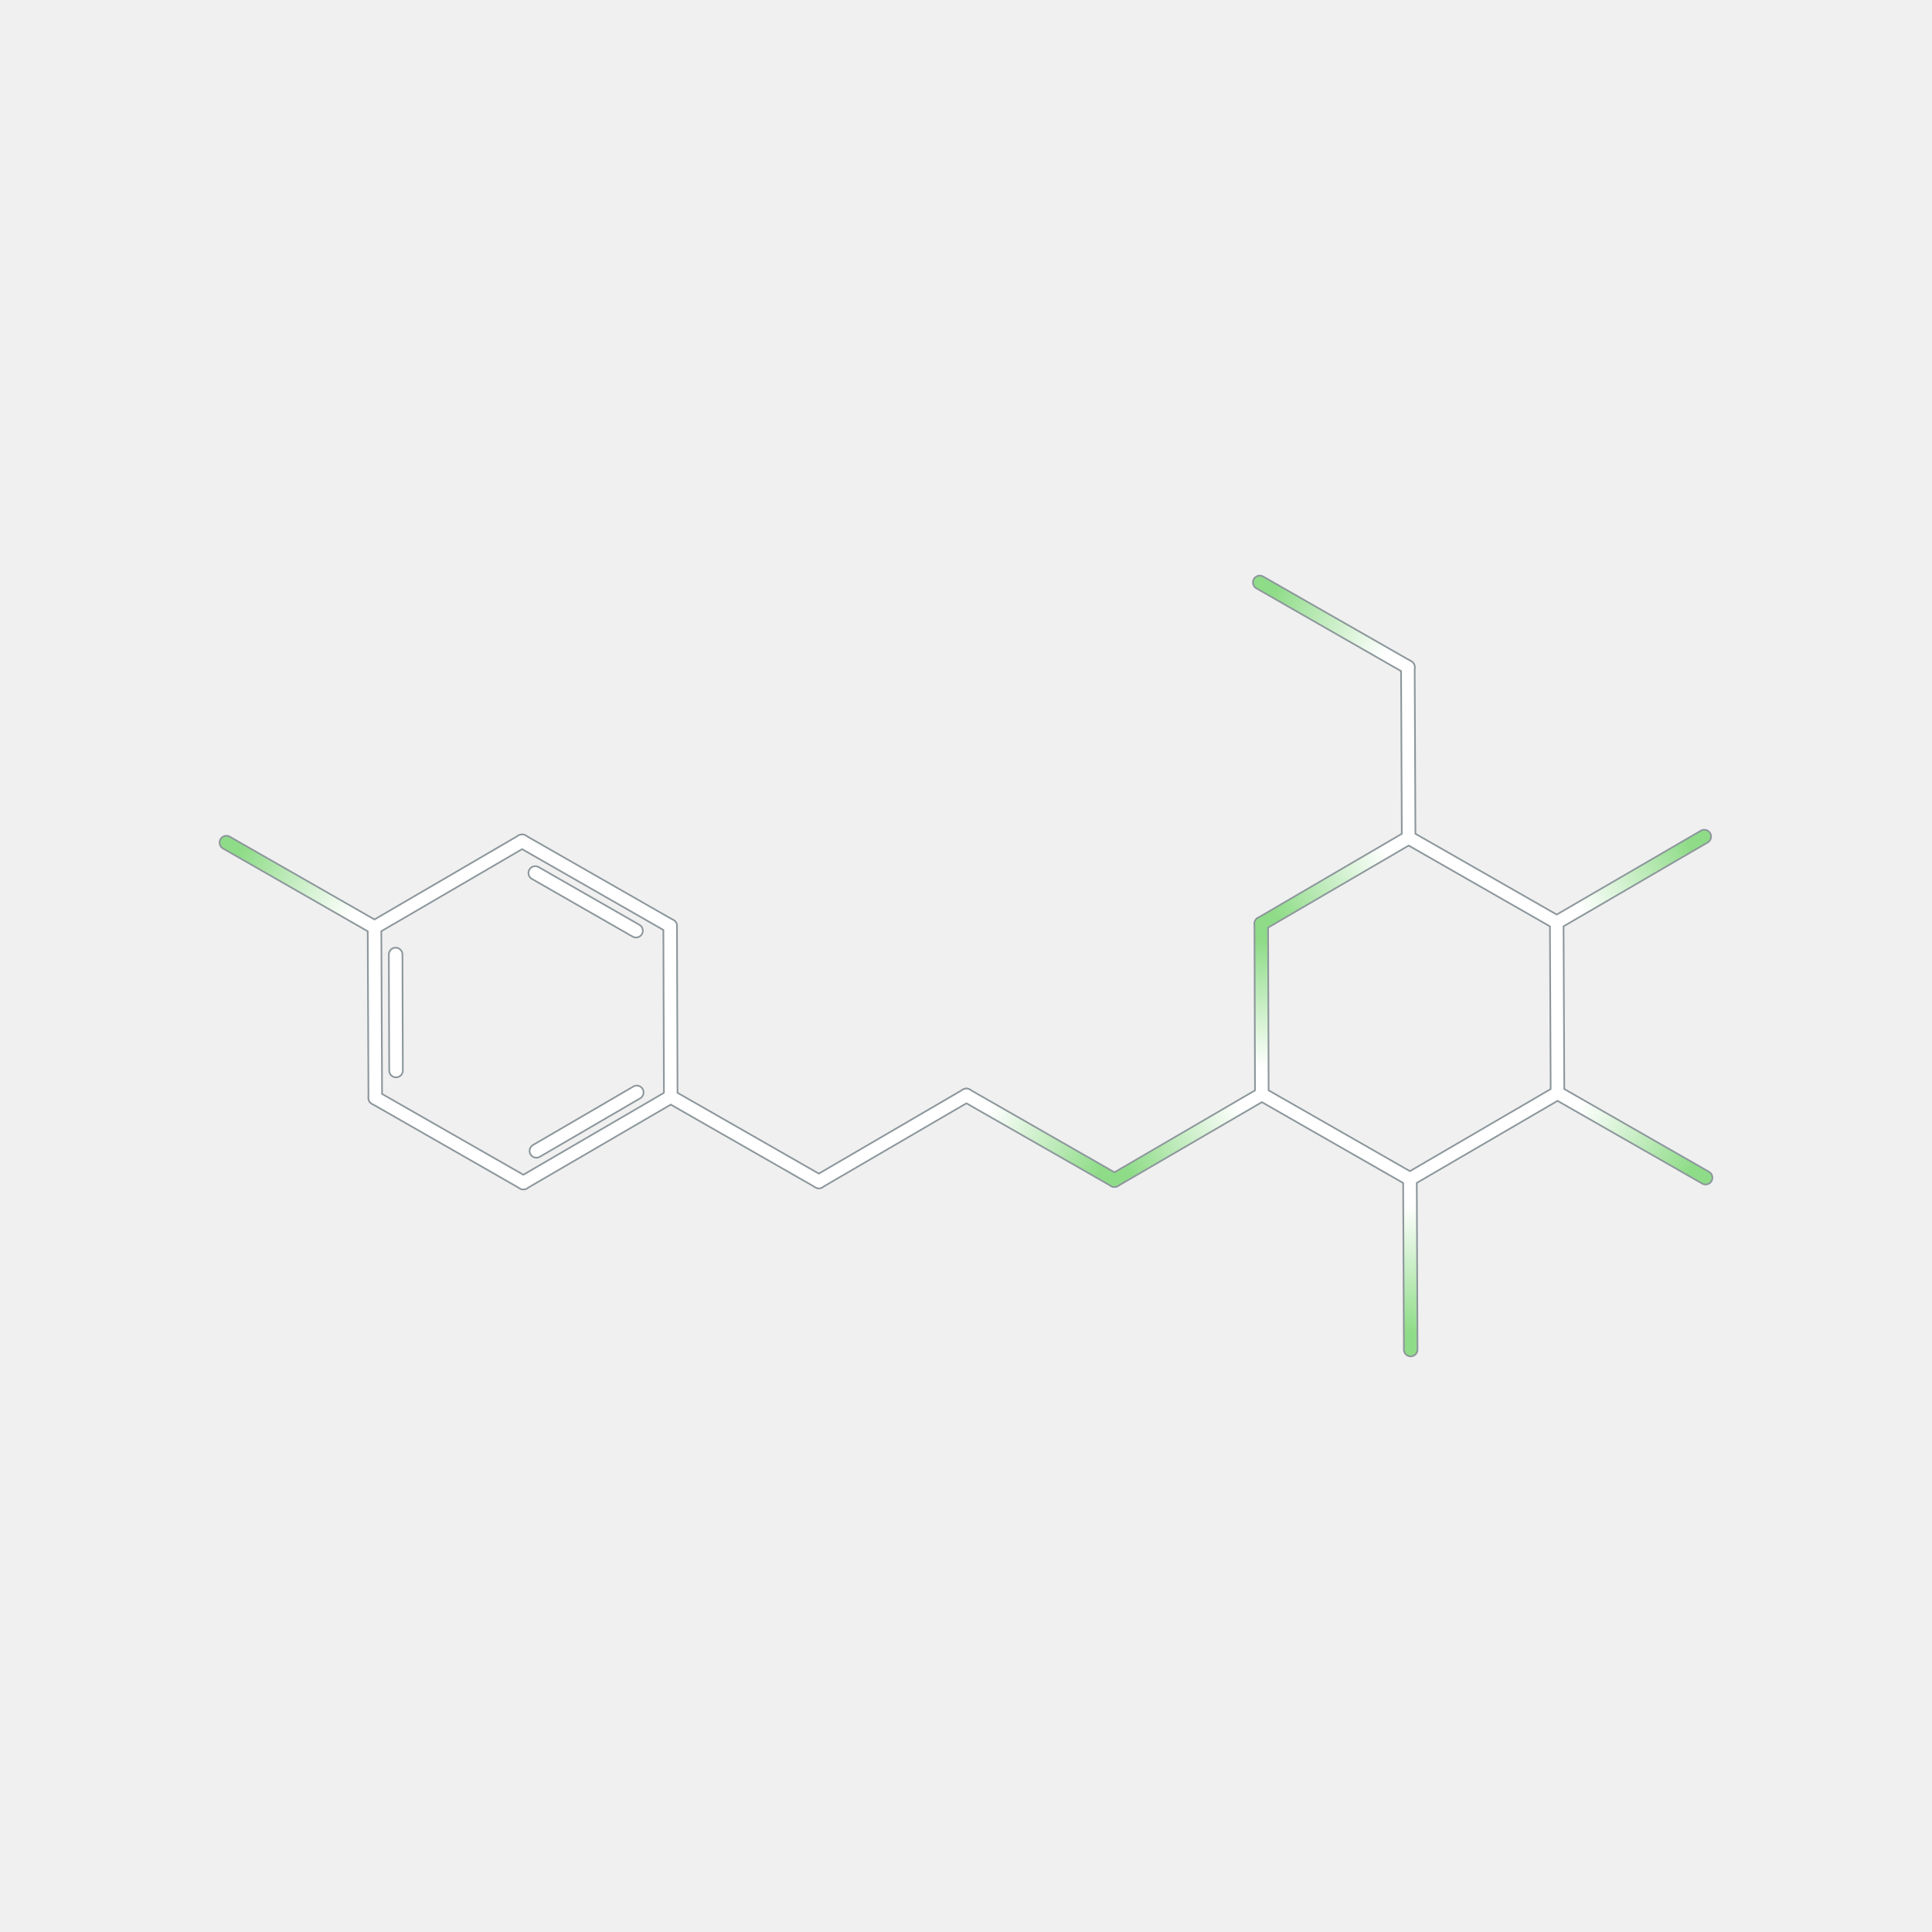
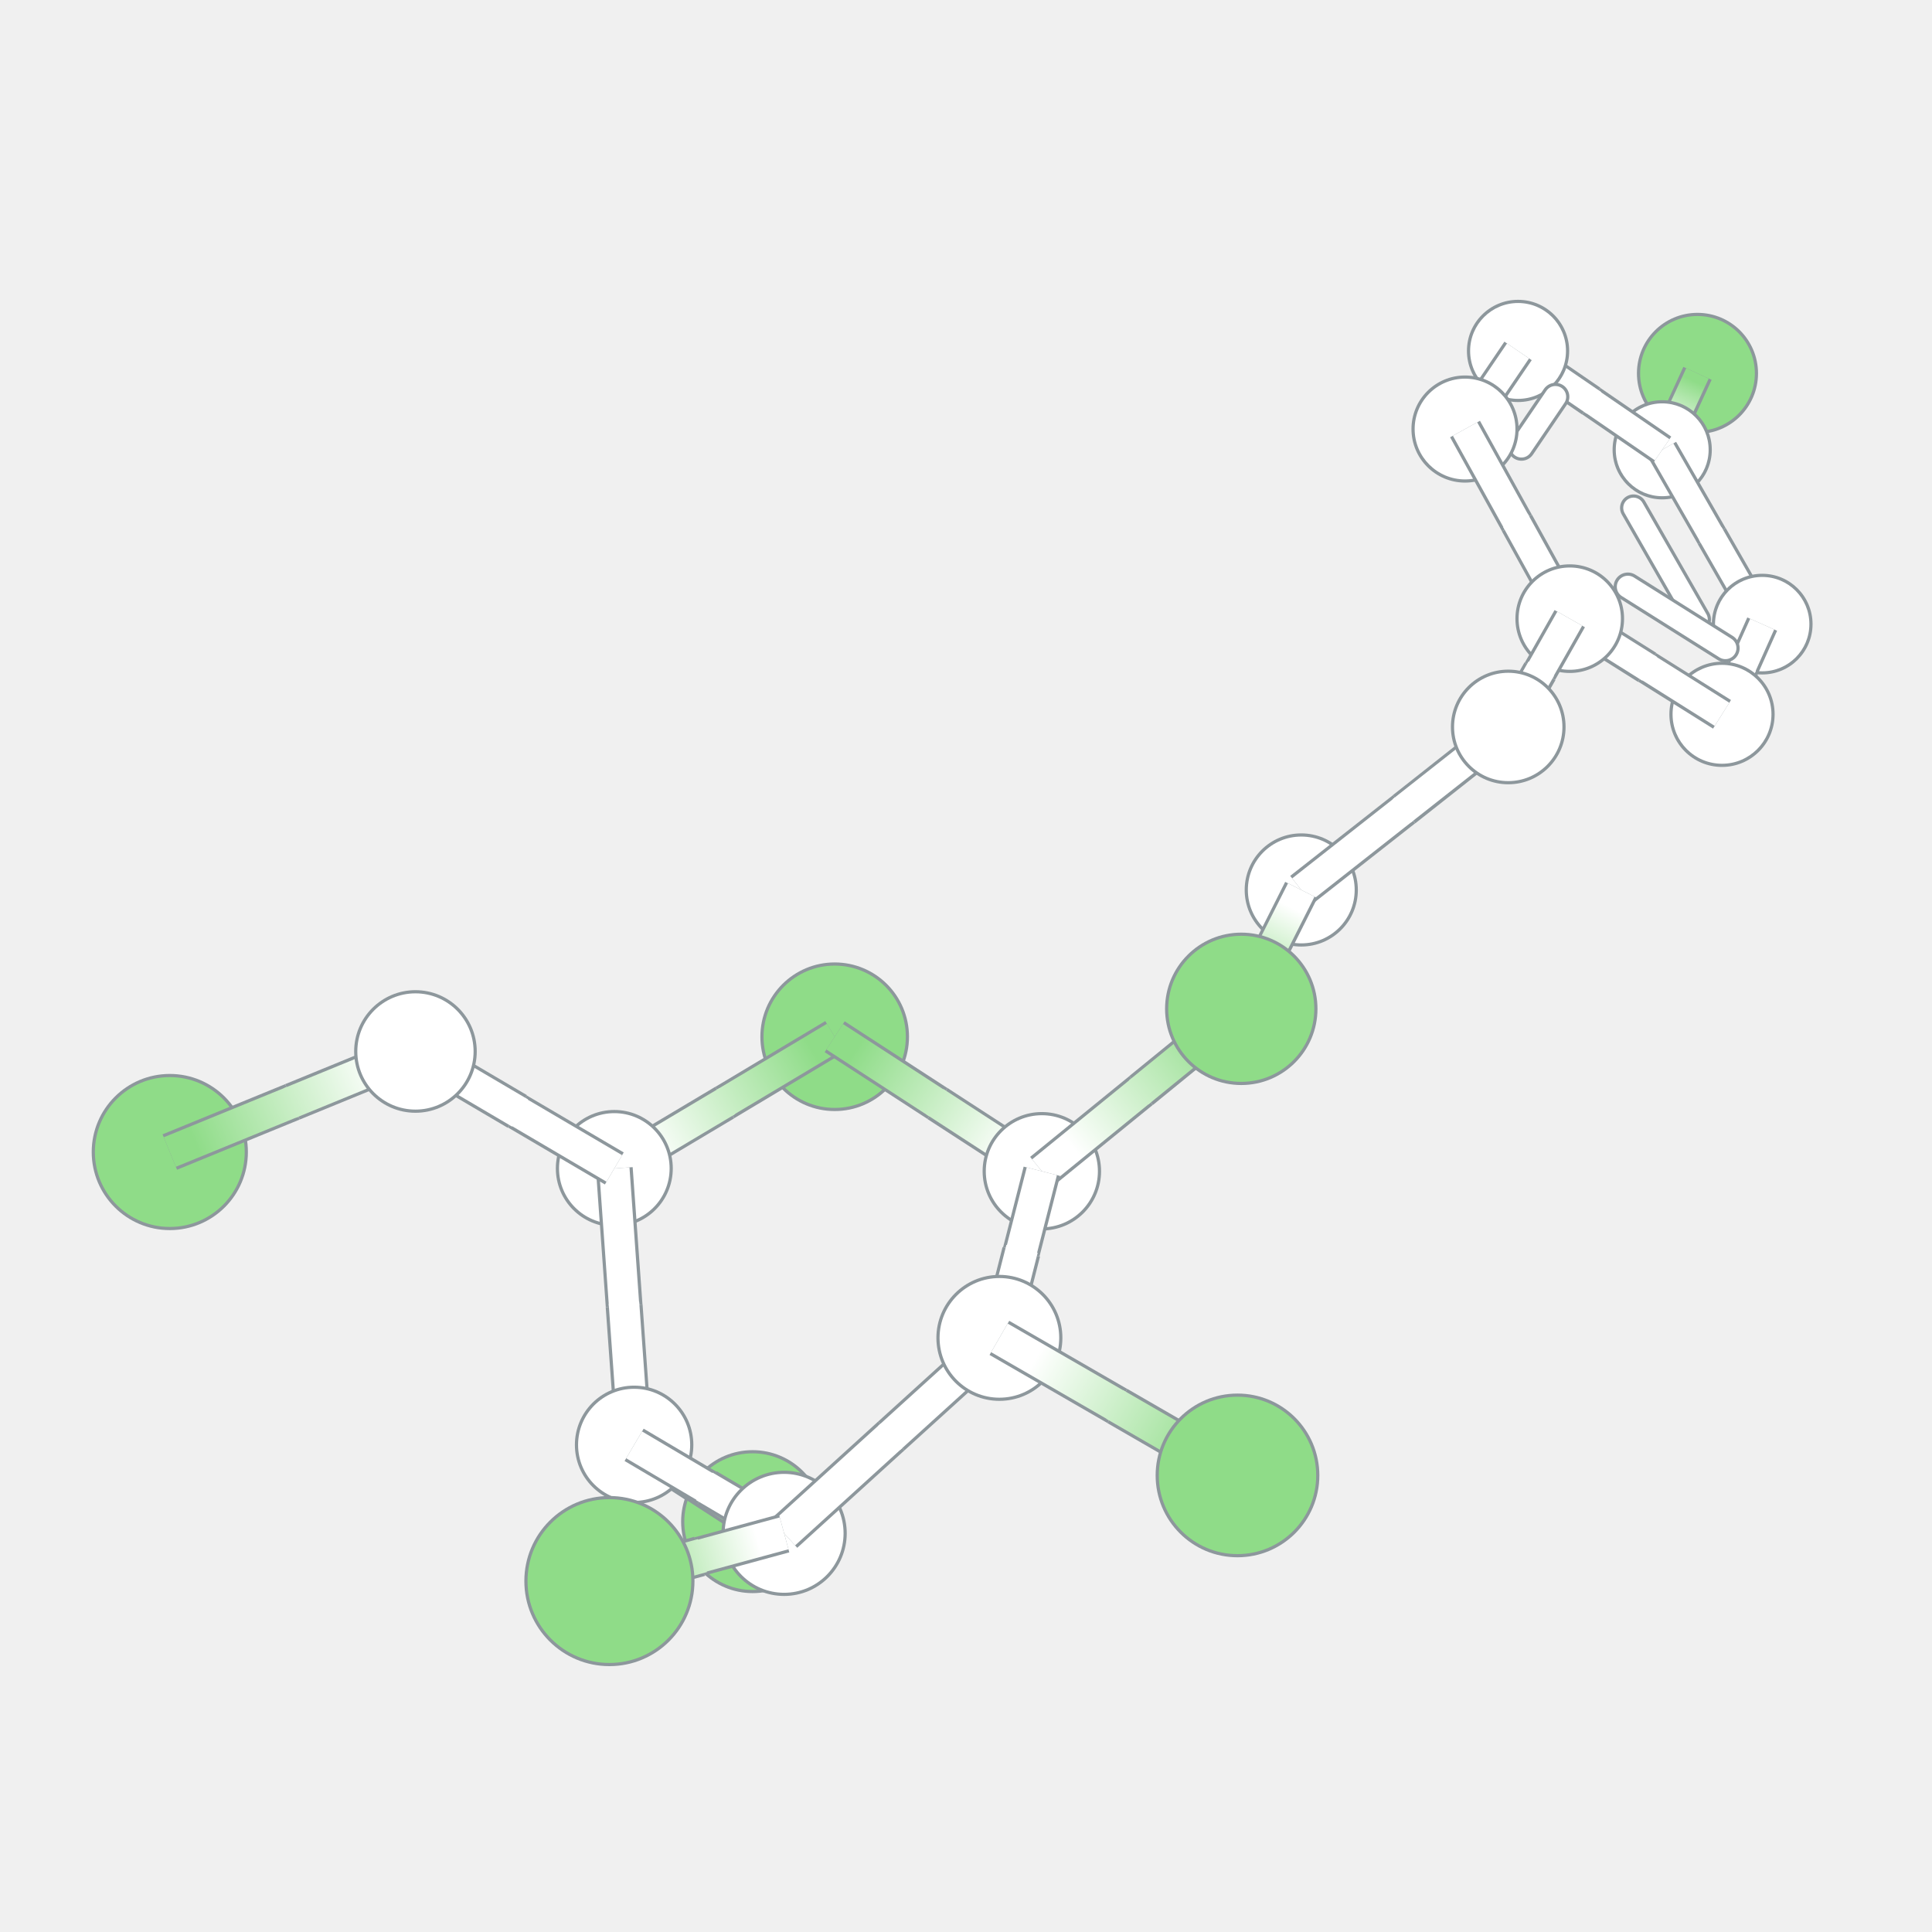
<svg xmlns="http://www.w3.org/2000/svg" viewBox="0 0 1024 1024" width="1024" height="1024">
  <defs>
-     <linearGradient id="b10" gradientUnits="userSpaceOnUse" x1="512.2" y1="580.6" x2="590.7" y2="625.5">
-       <stop offset="0" stop-color="#ffffff" />
+     <linearGradient id="g7" gradientUnits="userSpaceOnUse" x1="689.7" y1="471.7" x2="657.9" y2="534.7">
      <stop offset=".15" stop-color="#ffffff" />
      <stop offset=".9" stop-color="#8fdc88" />
-       <stop offset="1" stop-color="#8fdc88" />
    </linearGradient>
-     <linearGradient id="b11" gradientUnits="userSpaceOnUse" x1="590.7" y1="625.5" x2="668.8" y2="580.0">
-       <stop offset="0" stop-color="#8fdc88" />
-       <stop offset=".1" stop-color="#8fdc88" />
-       <stop offset=".85" stop-color="#ffffff" />
-       <stop offset="1" stop-color="#ffffff" />
-     </linearGradient>
-     <linearGradient id="b16" gradientUnits="userSpaceOnUse" x1="746.6" y1="444.0" x2="668.5" y2="489.6">
-       <stop offset="0" stop-color="#ffffff" />
+     <linearGradient id="g8" gradientUnits="userSpaceOnUse" x1="552.2" y1="620.8" x2="657.9" y2="534.7">
      <stop offset=".15" stop-color="#ffffff" />
      <stop offset=".9" stop-color="#8fdc88" />
-       <stop offset="1" stop-color="#8fdc88" />
    </linearGradient>
-     <linearGradient id="b18" gradientUnits="userSpaceOnUse" x1="746.2" y1="353.6" x2="667.7" y2="308.7">
-       <stop offset="0" stop-color="#ffffff" />
+     <linearGradient id="g13" gradientUnits="userSpaceOnUse" x1="325.6" y1="619.3" x2="442.4" y2="549.5">
      <stop offset=".15" stop-color="#ffffff" />
      <stop offset=".9" stop-color="#8fdc88" />
-       <stop offset="1" stop-color="#8fdc88" />
    </linearGradient>
-     <linearGradient id="b19" gradientUnits="userSpaceOnUse" x1="825.1" y1="488.9" x2="903.3" y2="443.4">
-       <stop offset="0" stop-color="#ffffff" />
+     <linearGradient id="g15" gradientUnits="userSpaceOnUse" x1="220.2" y1="557.3" x2="90.0" y2="610.6">
      <stop offset=".15" stop-color="#ffffff" />
      <stop offset=".9" stop-color="#8fdc88" />
-       <stop offset="1" stop-color="#8fdc88" />
    </linearGradient>
-     <linearGradient id="b20" gradientUnits="userSpaceOnUse" x1="825.5" y1="579.3" x2="904.0" y2="624.2">
-       <stop offset="0" stop-color="#ffffff" />
+     <linearGradient id="g16" gradientUnits="userSpaceOnUse" x1="336.1" y1="765.8" x2="398.9" y2="806.5">
      <stop offset=".15" stop-color="#ffffff" />
      <stop offset=".9" stop-color="#8fdc88" />
-       <stop offset="1" stop-color="#8fdc88" />
    </linearGradient>
-     <linearGradient id="b21" gradientUnits="userSpaceOnUse" x1="747.3" y1="624.9" x2="747.7" y2="715.3">
-       <stop offset="0" stop-color="#ffffff" />
+     <linearGradient id="g17" gradientUnits="userSpaceOnUse" x1="415.6" y1="812.7" x2="323.0" y2="838.0">
      <stop offset=".15" stop-color="#ffffff" />
      <stop offset=".9" stop-color="#8fdc88" />
-       <stop offset="1" stop-color="#8fdc88" />
    </linearGradient>
-     <linearGradient id="b22" gradientUnits="userSpaceOnUse" x1="198.5" y1="491.5" x2="120.0" y2="446.6">
-       <stop offset="0" stop-color="#ffffff" />
+     <linearGradient id="g18" gradientUnits="userSpaceOnUse" x1="529.7" y1="709.1" x2="655.9" y2="782.0">
      <stop offset=".15" stop-color="#ffffff" />
      <stop offset=".9" stop-color="#8fdc88" />
-       <stop offset="1" stop-color="#8fdc88" />
    </linearGradient>
-     <linearGradient id="b24" gradientUnits="userSpaceOnUse" x1="668.5" y1="489.6" x2="668.8" y2="580.0">
-       <stop offset="0" stop-color="#8fdc88" />
-       <stop offset=".1" stop-color="#8fdc88" />
-       <stop offset=".85" stop-color="#ffffff" />
-       <stop offset="1" stop-color="#ffffff" />
+     <linearGradient id="g19" gradientUnits="userSpaceOnUse" x1="881.0" y1="238.4" x2="899.7" y2="197.9">
+       <stop offset=".15" stop-color="#ffffff" />
+       <stop offset=".9" stop-color="#8fdc88" />
+     </linearGradient>
+     <linearGradient id="g21" gradientUnits="userSpaceOnUse" x1="552.2" y1="620.8" x2="442.4" y2="549.5">
+       <stop offset=".15" stop-color="#ffffff" />
+       <stop offset=".9" stop-color="#8fdc88" />
    </linearGradient>
  </defs>
-   <line x1="355.2" y1="490.8" x2="276.7" y2="445.9" stroke="#8d979c" stroke-width="8.1" stroke-linecap="round" />
-   <line x1="337.1" y1="493.3" x2="283.7" y2="462.7" stroke="#8d979c" stroke-width="8.1" stroke-linecap="round" />
-   <line x1="276.7" y1="445.9" x2="198.5" y2="491.5" stroke="#8d979c" stroke-width="8.1" stroke-linecap="round" />
-   <line x1="198.5" y1="491.5" x2="198.9" y2="581.9" stroke="#8d979c" stroke-width="8.1" stroke-linecap="round" />
-   <line x1="209.7" y1="505.9" x2="209.9" y2="567.4" stroke="#8d979c" stroke-width="8.1" stroke-linecap="round" />
-   <line x1="198.9" y1="581.9" x2="277.4" y2="626.8" stroke="#8d979c" stroke-width="8.1" stroke-linecap="round" />
-   <line x1="277.4" y1="626.8" x2="355.5" y2="581.3" stroke="#8d979c" stroke-width="8.1" stroke-linecap="round" />
-   <line x1="284.3" y1="610.0" x2="337.5" y2="579.0" stroke="#8d979c" stroke-width="8.1" stroke-linecap="round" />
-   <line x1="355.5" y1="581.3" x2="434.0" y2="626.2" stroke="#8d979c" stroke-width="8.1" stroke-linecap="round" />
-   <line x1="434.0" y1="626.2" x2="512.2" y2="580.6" stroke="#8d979c" stroke-width="8.1" stroke-linecap="round" />
-   <line x1="512.2" y1="580.6" x2="590.7" y2="625.5" stroke="#8d979c" stroke-width="8.1" stroke-linecap="round" />
-   <line x1="590.7" y1="625.5" x2="668.8" y2="580.0" stroke="#8d979c" stroke-width="8.1" stroke-linecap="round" />
-   <line x1="668.8" y1="580.0" x2="747.3" y2="624.9" stroke="#8d979c" stroke-width="8.1" stroke-linecap="round" />
-   <line x1="747.3" y1="624.9" x2="825.5" y2="579.3" stroke="#8d979c" stroke-width="8.1" stroke-linecap="round" />
-   <line x1="825.5" y1="579.3" x2="825.1" y2="488.9" stroke="#8d979c" stroke-width="8.1" stroke-linecap="round" />
-   <line x1="825.1" y1="488.9" x2="746.6" y2="444.0" stroke="#8d979c" stroke-width="8.1" stroke-linecap="round" />
-   <line x1="746.6" y1="444.0" x2="668.5" y2="489.6" stroke="#8d979c" stroke-width="8.1" stroke-linecap="round" />
-   <line x1="746.6" y1="444.0" x2="746.2" y2="353.6" stroke="#8d979c" stroke-width="8.1" stroke-linecap="round" />
-   <line x1="746.2" y1="353.6" x2="667.7" y2="308.7" stroke="#8d979c" stroke-width="8.1" stroke-linecap="round" />
-   <line x1="825.1" y1="488.9" x2="903.3" y2="443.4" stroke="#8d979c" stroke-width="8.1" stroke-linecap="round" />
-   <line x1="825.5" y1="579.3" x2="904.0" y2="624.2" stroke="#8d979c" stroke-width="8.1" stroke-linecap="round" />
-   <line x1="747.3" y1="624.9" x2="747.7" y2="715.3" stroke="#8d979c" stroke-width="8.1" stroke-linecap="round" />
-   <line x1="198.5" y1="491.5" x2="120.0" y2="446.6" stroke="#8d979c" stroke-width="8.1" stroke-linecap="round" />
-   <line x1="355.5" y1="581.3" x2="355.2" y2="490.8" stroke="#8d979c" stroke-width="8.1" stroke-linecap="round" />
-   <line x1="668.5" y1="489.6" x2="668.8" y2="580.0" stroke="#8d979c" stroke-width="8.1" stroke-linecap="round" />
-   <line x1="355.2" y1="490.8" x2="276.7" y2="445.9" stroke="#ffffff" stroke-width="6.331" stroke-linecap="round" />
-   <line x1="337.1" y1="493.3" x2="283.7" y2="462.7" stroke="#ffffff" stroke-width="6.331" stroke-linecap="round" />
-   <line x1="276.7" y1="445.9" x2="198.5" y2="491.5" stroke="#ffffff" stroke-width="6.331" stroke-linecap="round" />
-   <line x1="198.5" y1="491.5" x2="198.9" y2="581.9" stroke="#ffffff" stroke-width="6.331" stroke-linecap="round" />
-   <line x1="209.7" y1="505.9" x2="209.9" y2="567.4" stroke="#ffffff" stroke-width="6.331" stroke-linecap="round" />
-   <line x1="198.9" y1="581.9" x2="277.4" y2="626.8" stroke="#ffffff" stroke-width="6.331" stroke-linecap="round" />
-   <line x1="277.4" y1="626.8" x2="355.5" y2="581.3" stroke="#ffffff" stroke-width="6.331" stroke-linecap="round" />
-   <line x1="284.3" y1="610.0" x2="337.5" y2="579.0" stroke="#ffffff" stroke-width="6.331" stroke-linecap="round" />
-   <line x1="355.5" y1="581.3" x2="434.0" y2="626.2" stroke="#ffffff" stroke-width="6.331" stroke-linecap="round" />
-   <line x1="434.0" y1="626.2" x2="512.2" y2="580.6" stroke="#ffffff" stroke-width="6.331" stroke-linecap="round" />
-   <line x1="668.8" y1="580.0" x2="747.3" y2="624.9" stroke="#ffffff" stroke-width="6.331" stroke-linecap="round" />
-   <line x1="747.3" y1="624.9" x2="825.5" y2="579.3" stroke="#ffffff" stroke-width="6.331" stroke-linecap="round" />
-   <line x1="825.5" y1="579.3" x2="825.1" y2="488.9" stroke="#ffffff" stroke-width="6.331" stroke-linecap="round" />
-   <line x1="825.1" y1="488.9" x2="746.6" y2="444.0" stroke="#ffffff" stroke-width="6.331" stroke-linecap="round" />
-   <line x1="746.6" y1="444.0" x2="746.2" y2="353.6" stroke="#ffffff" stroke-width="6.331" stroke-linecap="round" />
-   <line x1="355.5" y1="581.3" x2="355.2" y2="490.8" stroke="#ffffff" stroke-width="6.331" stroke-linecap="round" />
-   <line x1="512.2" y1="580.6" x2="590.7" y2="625.5" stroke="url(#b10)" stroke-width="6.331" stroke-linecap="round" />
-   <line x1="590.7" y1="625.5" x2="668.8" y2="580.0" stroke="url(#b11)" stroke-width="6.331" stroke-linecap="round" />
-   <line x1="746.6" y1="444.0" x2="668.5" y2="489.6" stroke="url(#b16)" stroke-width="6.331" stroke-linecap="round" />
-   <line x1="746.2" y1="353.6" x2="667.7" y2="308.7" stroke="url(#b18)" stroke-width="6.331" stroke-linecap="round" />
-   <line x1="825.1" y1="488.9" x2="903.3" y2="443.4" stroke="url(#b19)" stroke-width="6.331" stroke-linecap="round" />
-   <line x1="825.5" y1="579.3" x2="904.0" y2="624.2" stroke="url(#b20)" stroke-width="6.331" stroke-linecap="round" />
-   <line x1="747.3" y1="624.9" x2="747.7" y2="715.3" stroke="url(#b21)" stroke-width="6.331" stroke-linecap="round" />
-   <line x1="198.5" y1="491.5" x2="120.0" y2="446.6" stroke="url(#b22)" stroke-width="6.331" stroke-linecap="round" />
-   <line x1="668.5" y1="489.6" x2="668.8" y2="580.0" stroke="url(#b24)" stroke-width="6.331" stroke-linecap="round" />
+   <circle cx="899.7" cy="197.9" r="32.1" fill="#8d979c" />
+   <circle cx="899.7" cy="197.9" r="30.4" fill="#8fdc88" />
+   <line x1="899.7" y1="197.9" x2="890.6" y2="217.7" stroke="#8d979c" stroke-width="16.5" stroke-linecap="butt" />
+   <line x1="899.7" y1="197.9" x2="889.9" y2="219.1" stroke="url(#g19)" stroke-width="13.1" stroke-linecap="butt" />
+   <line x1="881.0" y1="238.4" x2="890.6" y2="217.7" stroke="#8d979c" stroke-width="16.8" stroke-linecap="butt" />
+   <line x1="881.0" y1="238.4" x2="891.2" y2="216.2" stroke="url(#g19)" stroke-width="13.4" stroke-linecap="butt" />
+   <circle cx="881.0" cy="238.4" r="26.3" fill="#8d979c" />
+   <circle cx="881.0" cy="238.4" r="24.6" fill="#ffffff" />
+   <line x1="881.0" y1="238.4" x2="907.3" y2="284.2" stroke="#8d979c" stroke-width="17.0" stroke-linecap="butt" />
+   <line x1="881.0" y1="238.4" x2="908.1" y2="285.6" stroke="#ffffff" stroke-width="13.6" stroke-linecap="butt" />
+   <line x1="865.8" y1="269.2" x2="899.7" y2="328.3" stroke="#8d979c" stroke-width="14.3" stroke-linecap="round" />
+   <line x1="865.8" y1="269.2" x2="899.7" y2="328.3" stroke="#ffffff" stroke-width="10.9" stroke-linecap="round" />
+   <line x1="881.0" y1="238.4" x2="843.4" y2="212.6" stroke="#8d979c" stroke-width="17.0" stroke-linecap="butt" />
+   <line x1="881.0" y1="238.4" x2="842.1" y2="211.7" stroke="#ffffff" stroke-width="13.6" stroke-linecap="butt" />
+   <line x1="934.0" y1="330.8" x2="907.3" y2="284.2" stroke="#8d979c" stroke-width="17.1" stroke-linecap="butt" />
+   <line x1="934.0" y1="330.8" x2="906.5" y2="282.8" stroke="#ffffff" stroke-width="13.7" stroke-linecap="butt" />
+   <circle cx="934.0" cy="330.8" r="26.7" fill="#8d979c" />
+   <circle cx="934.0" cy="330.8" r="25.0" fill="#ffffff" />
+   <line x1="804.6" y1="186.0" x2="843.4" y2="212.6" stroke="#8d979c" stroke-width="17.2" stroke-linecap="butt" />
+   <line x1="804.6" y1="186.0" x2="844.8" y2="213.5" stroke="#ffffff" stroke-width="13.8" stroke-linecap="butt" />
+   <line x1="934.0" y1="330.8" x2="923.6" y2="354.1" stroke="#8d979c" stroke-width="17.3" stroke-linecap="butt" />
+   <line x1="934.0" y1="330.8" x2="922.9" y2="355.6" stroke="#ffffff" stroke-width="13.9" stroke-linecap="butt" />
+   <circle cx="804.6" cy="186.0" r="27.1" fill="#8d979c" />
+   <circle cx="804.6" cy="186.0" r="25.4" fill="#ffffff" />
+   <line x1="804.6" y1="186.0" x2="790.9" y2="206.2" stroke="#8d979c" stroke-width="17.5" stroke-linecap="butt" />
+   <line x1="804.6" y1="186.0" x2="790.0" y2="207.5" stroke="#ffffff" stroke-width="14.1" stroke-linecap="butt" />
+   <line x1="912.7" y1="378.6" x2="923.6" y2="354.1" stroke="#8d979c" stroke-width="17.6" stroke-linecap="butt" />
+   <line x1="912.7" y1="378.6" x2="924.2" y2="352.6" stroke="#ffffff" stroke-width="14.2" stroke-linecap="butt" />
+   <line x1="806.4" y1="236.8" x2="824.4" y2="210.3" stroke="#8d979c" stroke-width="14.8" stroke-linecap="round" />
+   <line x1="806.4" y1="236.8" x2="824.4" y2="210.3" stroke="#ffffff" stroke-width="11.4" stroke-linecap="round" />
+   <circle cx="912.7" cy="378.6" r="27.9" fill="#8d979c" />
+   <circle cx="912.7" cy="378.6" r="26.2" fill="#ffffff" />
+   <line x1="776.5" y1="227.4" x2="790.9" y2="206.2" stroke="#8d979c" stroke-width="17.8" stroke-linecap="butt" />
+   <line x1="776.5" y1="227.4" x2="791.8" y2="204.9" stroke="#ffffff" stroke-width="14.4" stroke-linecap="butt" />
+   <line x1="912.7" y1="378.6" x2="873.0" y2="353.7" stroke="#8d979c" stroke-width="17.9" stroke-linecap="butt" />
+   <line x1="912.7" y1="378.6" x2="871.7" y2="352.8" stroke="#ffffff" stroke-width="14.5" stroke-linecap="butt" />
+   <line x1="914.5" y1="343.5" x2="862.8" y2="311.0" stroke="#8d979c" stroke-width="15.1" stroke-linecap="round" />
+   <line x1="914.5" y1="343.5" x2="862.8" y2="311.0" stroke="#ffffff" stroke-width="11.7" stroke-linecap="round" />
+   <circle cx="776.5" cy="227.4" r="28.4" fill="#8d979c" />
+   <circle cx="776.5" cy="227.4" r="26.7" fill="#ffffff" />
+   <line x1="776.5" y1="227.4" x2="804.0" y2="277.2" stroke="#8d979c" stroke-width="18.1" stroke-linecap="butt" />
+   <line x1="776.5" y1="227.4" x2="804.8" y2="278.6" stroke="#ffffff" stroke-width="14.7" stroke-linecap="butt" />
+   <line x1="832.0" y1="327.9" x2="873.0" y2="353.7" stroke="#8d979c" stroke-width="18.2" stroke-linecap="butt" />
+   <line x1="832.0" y1="327.9" x2="874.4" y2="354.5" stroke="#ffffff" stroke-width="14.8" stroke-linecap="butt" />
+   <line x1="832.0" y1="327.9" x2="804.0" y2="277.2" stroke="#8d979c" stroke-width="18.2" stroke-linecap="butt" />
+   <line x1="832.0" y1="327.9" x2="803.2" y2="275.8" stroke="#ffffff" stroke-width="14.8" stroke-linecap="butt" />
+   <circle cx="832.0" cy="327.9" r="28.8" fill="#8d979c" />
+   <circle cx="832.0" cy="327.9" r="27.1" fill="#ffffff" />
+   <line x1="832.0" y1="327.9" x2="816.2" y2="355.8" stroke="#8d979c" stroke-width="18.5" stroke-linecap="butt" />
+   <line x1="832.0" y1="327.9" x2="815.4" y2="357.2" stroke="#ffffff" stroke-width="15.1" stroke-linecap="butt" />
+   <circle cx="398.9" cy="806.5" r="37.9" fill="#8d979c" />
+   <circle cx="398.9" cy="806.5" r="36.2" fill="#8fdc88" />
+   <circle cx="689.7" cy="471.7" r="30.0" fill="#8d979c" />
+   <circle cx="689.7" cy="471.7" r="28.3" fill="#ffffff" />
+   <line x1="799.4" y1="385.3" x2="816.2" y2="355.8" stroke="#8d979c" stroke-width="18.9" stroke-linecap="butt" />
+   <line x1="799.4" y1="385.3" x2="816.9" y2="354.4" stroke="#ffffff" stroke-width="15.5" stroke-linecap="butt" />
+   <line x1="689.7" y1="471.7" x2="744.2" y2="428.9" stroke="#8d979c" stroke-width="19.0" stroke-linecap="butt" />
+   <line x1="689.7" y1="471.7" x2="745.4" y2="427.9" stroke="#ffffff" stroke-width="15.6" stroke-linecap="butt" />
+   <line x1="398.9" y1="806.5" x2="368.4" y2="786.7" stroke="#8d979c" stroke-width="19.0" stroke-linecap="butt" />
+   <line x1="398.9" y1="806.5" x2="367.1" y2="785.9" stroke="url(#g16)" stroke-width="15.6" stroke-linecap="butt" />
+   <line x1="799.4" y1="385.3" x2="744.2" y2="428.9" stroke="#8d979c" stroke-width="19.1" stroke-linecap="butt" />
+   <line x1="799.4" y1="385.3" x2="742.9" y2="429.8" stroke="#ffffff" stroke-width="15.7" stroke-linecap="butt" />
+   <line x1="689.7" y1="471.7" x2="674.3" y2="502.3" stroke="#8d979c" stroke-width="19.1" stroke-linecap="butt" />
+   <line x1="689.7" y1="471.7" x2="673.5" y2="503.8" stroke="url(#g7)" stroke-width="15.7" stroke-linecap="butt" />
+   <circle cx="799.4" cy="385.3" r="30.4" fill="#8d979c" />
+   <circle cx="799.4" cy="385.3" r="28.7" fill="#ffffff" />
+   <circle cx="442.4" cy="549.5" r="39.4" fill="#8d979c" />
+   <circle cx="442.4" cy="549.5" r="37.7" fill="#8fdc88" />
+   <line x1="442.4" y1="549.5" x2="384.1" y2="584.4" stroke="#8d979c" stroke-width="19.4" stroke-linecap="butt" />
+   <line x1="442.4" y1="549.5" x2="382.7" y2="585.2" stroke="url(#g13)" stroke-width="16.0" stroke-linecap="butt" />
+   <line x1="336.1" y1="765.8" x2="368.4" y2="786.7" stroke="#8d979c" stroke-width="19.4" stroke-linecap="butt" />
+   <line x1="336.1" y1="765.8" x2="369.7" y2="787.6" stroke="url(#g16)" stroke-width="16.0" stroke-linecap="butt" />
+   <line x1="325.6" y1="619.3" x2="384.1" y2="584.4" stroke="#8d979c" stroke-width="19.5" stroke-linecap="butt" />
+   <line x1="325.6" y1="619.3" x2="385.5" y2="583.6" stroke="url(#g13)" stroke-width="16.1" stroke-linecap="butt" />
+   <circle cx="325.6" cy="619.3" r="31.0" fill="#8d979c" />
+   <circle cx="325.6" cy="619.3" r="29.3" fill="#ffffff" />
+   <line x1="442.4" y1="549.5" x2="496.9" y2="584.9" stroke="#8d979c" stroke-width="19.5" stroke-linecap="butt" />
+   <line x1="442.4" y1="549.5" x2="498.2" y2="585.8" stroke="url(#g21)" stroke-width="16.1" stroke-linecap="butt" />
+   <line x1="325.6" y1="619.3" x2="330.8" y2="692.1" stroke="#8d979c" stroke-width="19.5" stroke-linecap="butt" />
+   <line x1="325.6" y1="619.3" x2="330.9" y2="693.7" stroke="#ffffff" stroke-width="16.1" stroke-linecap="butt" />
+   <line x1="657.9" y1="534.7" x2="674.3" y2="502.3" stroke="#8d979c" stroke-width="19.6" stroke-linecap="butt" />
+   <line x1="657.9" y1="534.7" x2="675.0" y2="500.9" stroke="url(#g7)" stroke-width="16.2" stroke-linecap="butt" />
+   <line x1="552.2" y1="620.8" x2="496.9" y2="584.9" stroke="#8d979c" stroke-width="19.6" stroke-linecap="butt" />
+   <line x1="552.2" y1="620.8" x2="495.6" y2="584.0" stroke="url(#g21)" stroke-width="16.2" stroke-linecap="butt" />
+   <line x1="336.1" y1="765.8" x2="330.8" y2="692.1" stroke="#8d979c" stroke-width="19.6" stroke-linecap="butt" />
+   <line x1="336.1" y1="765.8" x2="330.7" y2="690.5" stroke="#ffffff" stroke-width="16.2" stroke-linecap="butt" />
+   <circle cx="552.2" cy="620.8" r="31.4" fill="#8d979c" />
+   <circle cx="552.2" cy="620.8" r="29.7" fill="#ffffff" />
+   <line x1="325.6" y1="619.3" x2="274.2" y2="589.1" stroke="#8d979c" stroke-width="19.7" stroke-linecap="butt" />
+   <line x1="325.6" y1="619.3" x2="272.9" y2="588.3" stroke="#ffffff" stroke-width="16.3" stroke-linecap="butt" />
+   <circle cx="336.1" cy="765.8" r="31.4" fill="#8d979c" />
+   <circle cx="336.1" cy="765.8" r="29.7" fill="#ffffff" />
+   <line x1="552.2" y1="620.8" x2="604.8" y2="578.0" stroke="#8d979c" stroke-width="19.7" stroke-linecap="butt" />
+   <line x1="552.2" y1="620.8" x2="606.0" y2="577.0" stroke="url(#g8)" stroke-width="16.3" stroke-linecap="butt" />
+   <line x1="657.9" y1="534.7" x2="604.8" y2="578.0" stroke="#8d979c" stroke-width="19.8" stroke-linecap="butt" />
+   <line x1="657.9" y1="534.7" x2="603.5" y2="579.0" stroke="url(#g8)" stroke-width="16.4" stroke-linecap="butt" />
+   <circle cx="657.9" cy="534.7" r="40.4" fill="#8d979c" />
+   <circle cx="657.9" cy="534.7" r="38.7" fill="#8fdc88" />
+   <line x1="336.1" y1="765.8" x2="374.7" y2="788.6" stroke="#8d979c" stroke-width="19.9" stroke-linecap="butt" />
+   <line x1="336.1" y1="765.8" x2="376.0" y2="789.4" stroke="#ffffff" stroke-width="16.5" stroke-linecap="butt" />
+   <line x1="552.2" y1="620.8" x2="541.3" y2="663.5" stroke="#8d979c" stroke-width="19.9" stroke-linecap="butt" />
+   <line x1="552.2" y1="620.8" x2="540.9" y2="665.0" stroke="#ffffff" stroke-width="16.5" stroke-linecap="butt" />
+   <line x1="220.2" y1="557.3" x2="274.2" y2="589.1" stroke="#8d979c" stroke-width="20.1" stroke-linecap="butt" />
+   <line x1="220.2" y1="557.3" x2="275.6" y2="589.9" stroke="#ffffff" stroke-width="16.7" stroke-linecap="butt" />
+   <circle cx="90.0" cy="610.6" r="41.4" fill="#8d979c" />
+   <circle cx="90.0" cy="610.6" r="39.7" fill="#8fdc88" />
+   <line x1="90.0" y1="610.6" x2="155.0" y2="584.0" stroke="#8d979c" stroke-width="20.3" stroke-linecap="butt" />
+   <line x1="90.0" y1="610.6" x2="156.5" y2="583.4" stroke="url(#g15)" stroke-width="16.9" stroke-linecap="butt" />
+   <line x1="220.2" y1="557.3" x2="155.0" y2="584.0" stroke="#8d979c" stroke-width="20.3" stroke-linecap="butt" />
+   <line x1="220.2" y1="557.3" x2="153.6" y2="584.6" stroke="url(#g15)" stroke-width="16.9" stroke-linecap="butt" />
+   <circle cx="220.2" cy="557.3" r="32.5" fill="#8d979c" />
+   <circle cx="220.2" cy="557.3" r="30.8" fill="#ffffff" />
+   <line x1="415.6" y1="812.7" x2="374.7" y2="788.6" stroke="#8d979c" stroke-width="20.4" stroke-linecap="butt" />
+   <line x1="415.6" y1="812.7" x2="373.3" y2="787.8" stroke="#ffffff" stroke-width="17.0" stroke-linecap="butt" />
+   <line x1="529.7" y1="709.1" x2="541.3" y2="663.5" stroke="#8d979c" stroke-width="20.5" stroke-linecap="butt" />
+   <line x1="529.7" y1="709.1" x2="541.7" y2="661.9" stroke="#ffffff" stroke-width="17.1" stroke-linecap="butt" />
+   <circle cx="415.6" cy="812.7" r="33.2" fill="#8d979c" />
+   <circle cx="415.6" cy="812.7" r="31.5" fill="#ffffff" />
+   <line x1="415.6" y1="812.7" x2="472.4" y2="761.1" stroke="#8d979c" stroke-width="20.7" stroke-linecap="butt" />
+   <line x1="415.6" y1="812.7" x2="473.6" y2="760.0" stroke="#ffffff" stroke-width="17.3" stroke-linecap="butt" />
+   <line x1="529.7" y1="709.1" x2="472.4" y2="761.1" stroke="#8d979c" stroke-width="20.7" stroke-linecap="butt" />
+   <line x1="529.7" y1="709.1" x2="471.3" y2="762.1" stroke="#ffffff" stroke-width="17.3" stroke-linecap="butt" />
+   <circle cx="529.7" cy="709.1" r="33.4" fill="#8d979c" />
+   <circle cx="529.7" cy="709.1" r="31.7" fill="#ffffff" />
+   <line x1="529.7" y1="709.1" x2="592.2" y2="745.2" stroke="#8d979c" stroke-width="20.9" stroke-linecap="butt" />
+   <line x1="529.7" y1="709.1" x2="593.6" y2="746.0" stroke="url(#g18)" stroke-width="17.5" stroke-linecap="butt" />
+   <line x1="415.6" y1="812.7" x2="370.8" y2="824.9" stroke="#8d979c" stroke-width="20.9" stroke-linecap="butt" />
+   <line x1="415.6" y1="812.7" x2="369.3" y2="825.3" stroke="url(#g17)" stroke-width="17.5" stroke-linecap="butt" />
+   <line x1="655.9" y1="782.0" x2="592.2" y2="745.2" stroke="#8d979c" stroke-width="21.0" stroke-linecap="butt" />
+   <line x1="655.9" y1="782.0" x2="590.8" y2="744.4" stroke="url(#g18)" stroke-width="17.6" stroke-linecap="butt" />
+   <circle cx="655.9" cy="782.0" r="43.4" fill="#8d979c" />
+   <circle cx="655.9" cy="782.0" r="41.7" fill="#8fdc88" />
+   <line x1="323.0" y1="838.0" x2="370.8" y2="824.9" stroke="#8d979c" stroke-width="21.5" stroke-linecap="butt" />
+   <line x1="323.0" y1="838.0" x2="372.3" y2="824.5" stroke="url(#g17)" stroke-width="18.1" stroke-linecap="butt" />
+   <circle cx="323.0" cy="838.0" r="45.1" fill="#8d979c" />
+   <circle cx="323.0" cy="838.0" r="43.4" fill="#8fdc88" />
</svg>
